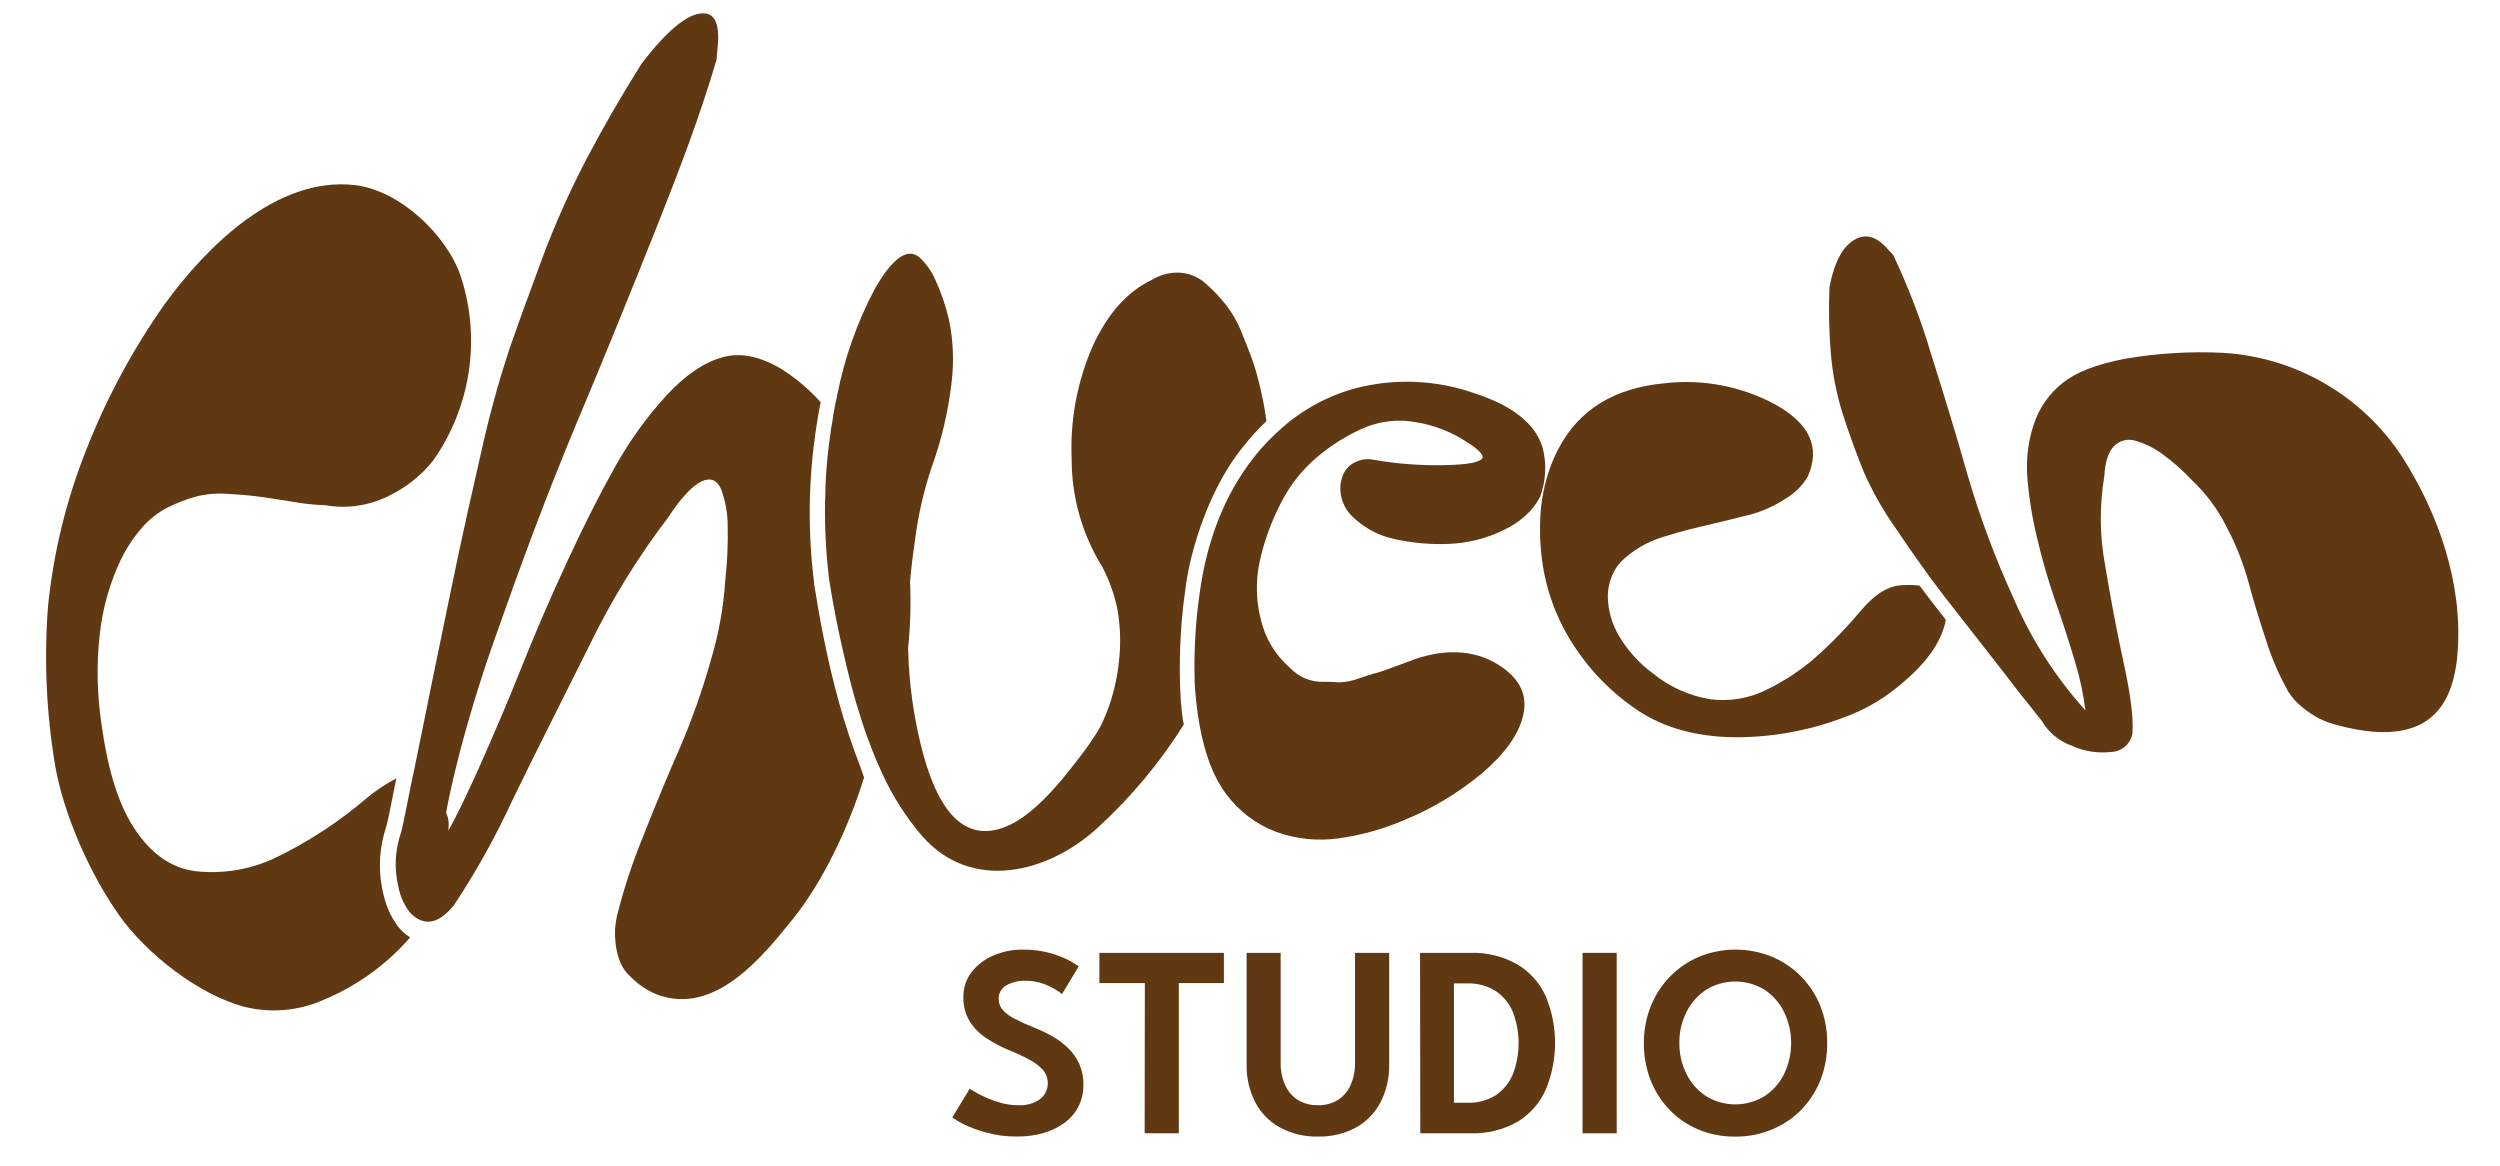
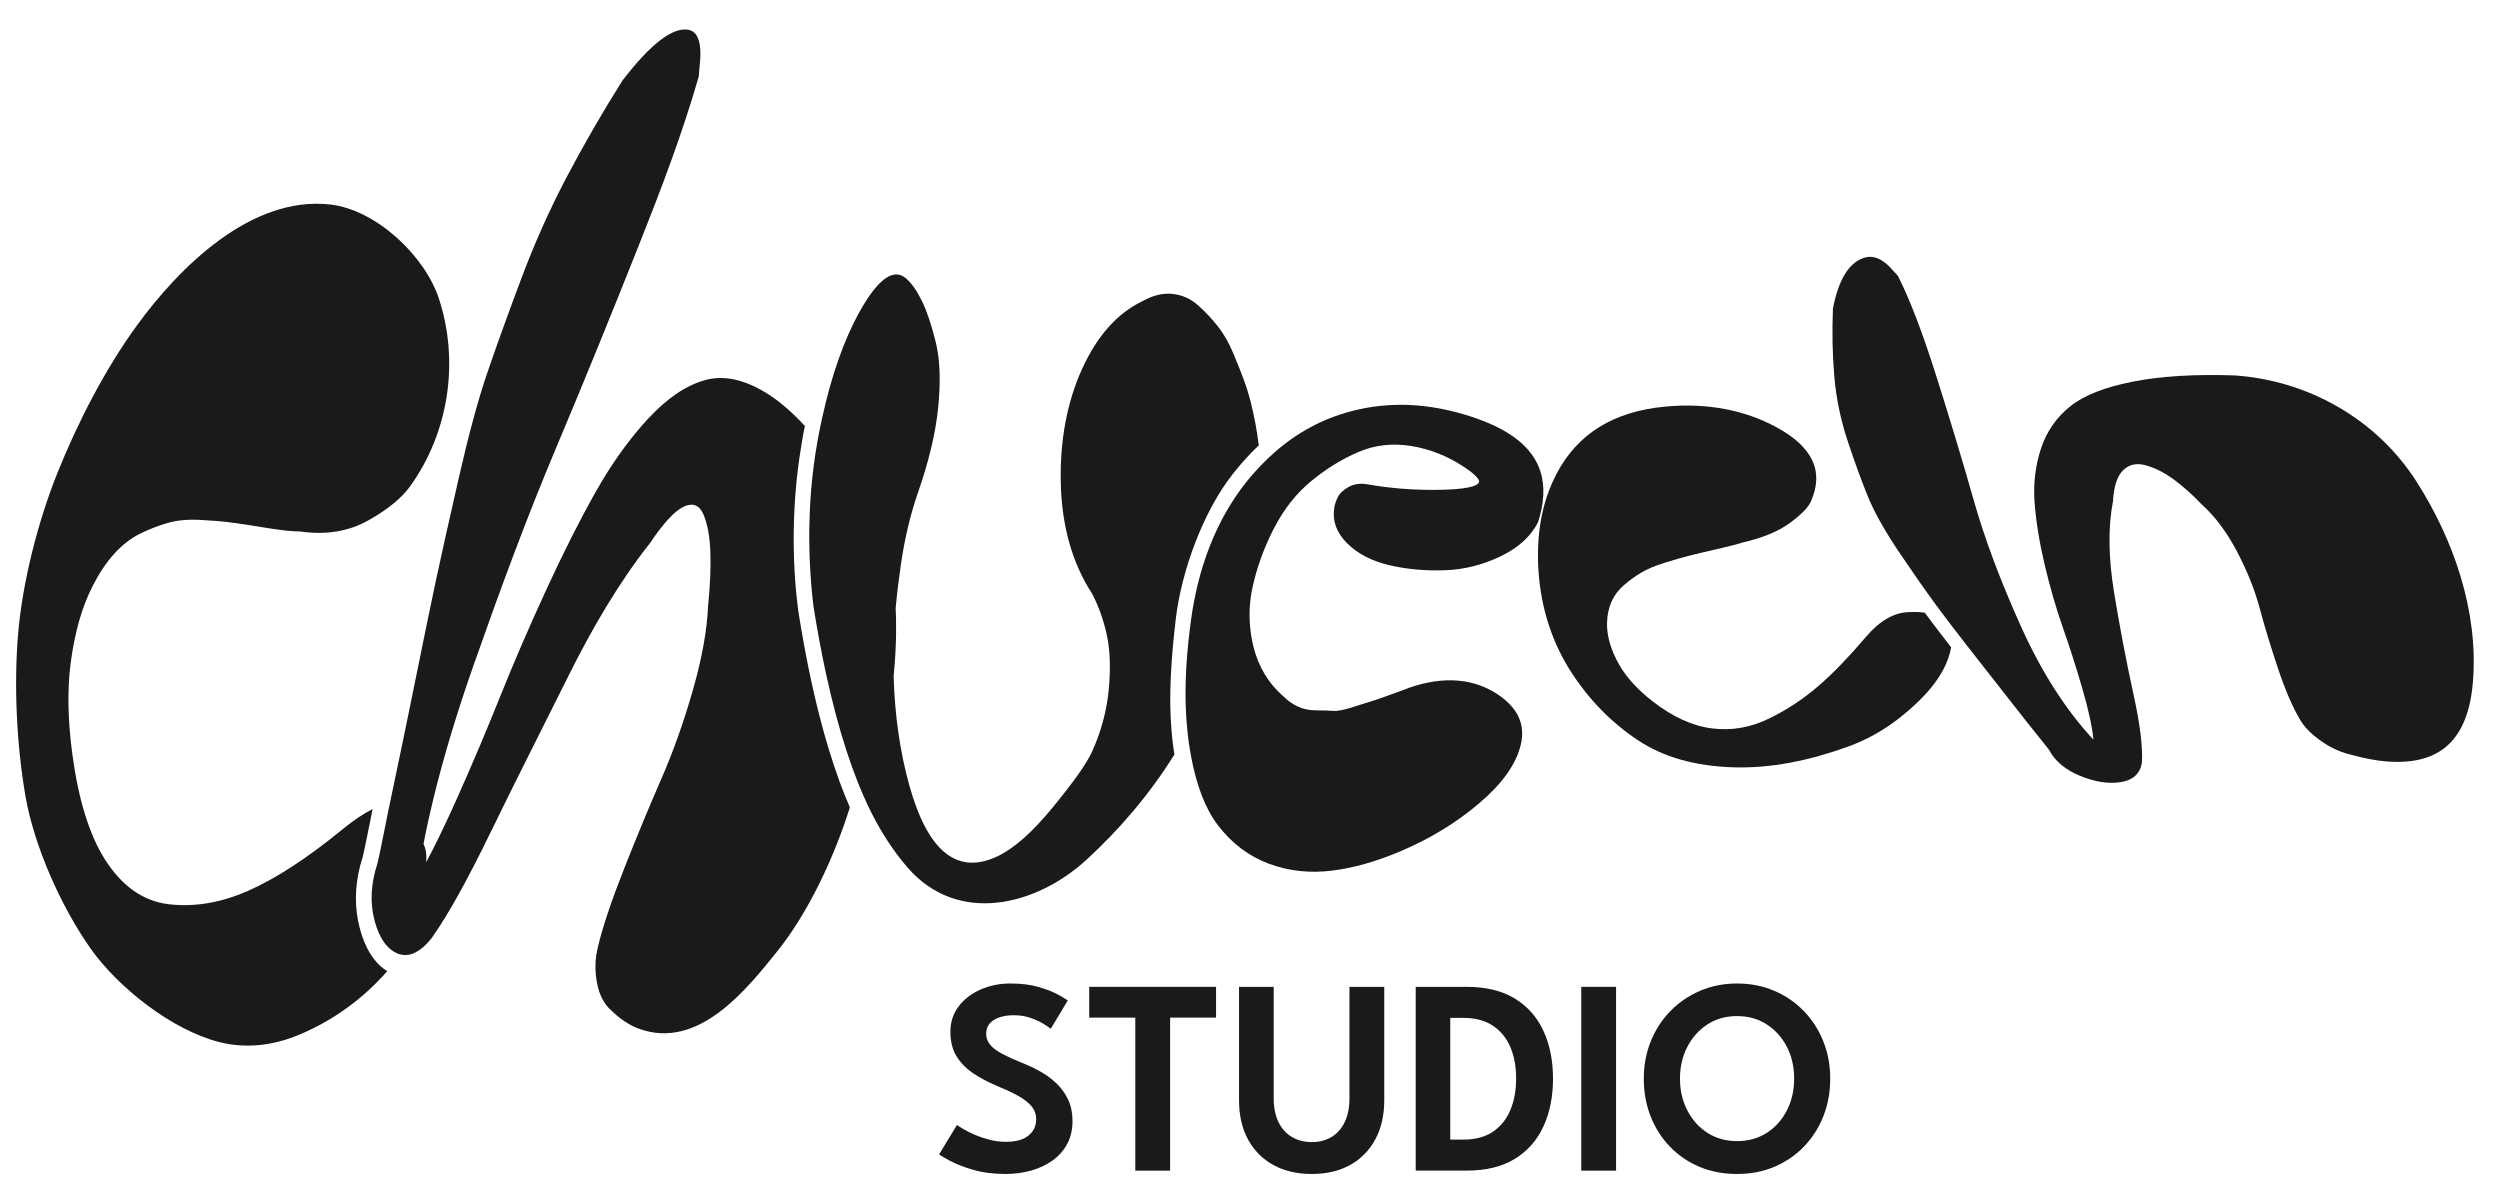
- <svg xmlns="http://www.w3.org/2000/svg" id="Layer_1" data-name="Layer 1" viewBox="0 0 384.92 179.38">
+ <svg xmlns="http://www.w3.org/2000/svg" viewBox="0 0 431.735 206.349">
  <defs>
-     <style>.cls-1{fill:#603913;}</style>
+     <style>
+       .cls-1{fill:#1a1a1a}
+     </style>
  </defs>
-   <path class="cls-1" d="M59.05,137.75a18.55,18.55,0,0,1,.1-9.41c.12-.45.25-.89.39-1.34s.38-1.63,1.48-7.15a24.65,24.65,0,0,0-4.52,3,65.28,65.28,0,0,1-14.24,9.29,22.77,22.77,0,0,1-12.1,2c-3.87-.46-7-2.79-9.54-6.68s-4.08-9.33-5-16a52.93,52.93,0,0,1-.27-13.7,35.76,35.76,0,0,1,3.27-11.62,22.44,22.44,0,0,1,3.28-4.94,13.06,13.06,0,0,1,3.95-3.08,25.11,25.11,0,0,1,4.19-1.63,15.18,15.18,0,0,1,4.85-.46c1.85.1,3.45.23,4.78.41s3.08.44,5.24.79a34.92,34.92,0,0,0,5.16.56,15.79,15.79,0,0,0,10.22-1.66,19.47,19.47,0,0,0,6.38-5.19A32,32,0,0,0,71,42.71C68.91,36.26,61.58,29.3,54.64,28.5c-12-1.38-22.83,9.46-29.25,18.28a106.11,106.11,0,0,0-12,22.2,89.55,89.55,0,0,0-6,24.41,101.2,101.2,0,0,0,1.11,24.53c1.33,7.64,5.45,16.79,9.84,23,4.17,5.9,12.29,12.32,19.47,14.14a18.83,18.83,0,0,0,12-1.11,36.11,36.11,0,0,0,13.34-9.62,7.08,7.08,0,0,1-2-1.85A13,13,0,0,1,59.05,137.75Z" />
-   <path class="cls-1" d="M131.56,115.64c-.57-1.55-1.11-3.19-1.63-4.9-.46-1.52-.91-3.1-1.33-4.75q-1.86-7.2-3.24-16l0-.14a86.35,86.35,0,0,1,.4-24.56c.11-.66.2-1.34.33-2,.08-.46.18-.9.27-1.36a29.36,29.36,0,0,0-5.67-4.88c-3.4-2.13-6.53-2.84-9.39-2.06s-5.74,2.72-8.62,5.82a58.36,58.36,0,0,0-8,11.1q-3.61,6.44-7.48,14.83c-2.57,5.58-4.88,10.92-6.9,16s-4.2,10.19-6.51,15.38c-.45,1-.89,2-1.32,2.88-.5,1.09-1,2.12-1.45,3.08-.69,1.4-1.34,2.68-2,3.82a6.4,6.4,0,0,0,0-1.77,4.7,4.7,0,0,0-.34-1c.23-1.21.48-2.44.76-3.7.24-1.08.49-2.17.77-3.3,1.48-6,3.46-12.69,6-19.88,3.9-11.1,8-22.2,12.56-33.07,4.3-10.21,8.47-20.5,12.56-30.78,3.29-8.28,6.48-16.65,9-25.22,0-.54.09-1,.12-1.45.42-3.51-.18-5.38-1.72-5.64-2.32-.39-5.64,2.08-9.94,7.7-3.07,4.87-5.88,9.76-8.44,14.6a134.93,134.93,0,0,0-6.87,15.4c-2,5.4-3.74,10.14-5.12,14.18A160.23,160.23,0,0,0,74.07,69.7Q71.86,79.36,70.66,85T67.08,102.3c-.5,2.47-1,4.72-1.39,6.81q-1.23,6-2,9.82c-.08.35-.16.71-.23,1-.17.86-.32,1.64-.47,2.37-.7,3.53-1.11,5.47-1.21,5.79a14.85,14.85,0,0,0-.43,8.51A9.43,9.43,0,0,0,63,140.35a4.52,4.52,0,0,0,1.75,1.33,3,3,0,0,0,.48.15c1.48.35,3-.44,4.62-2.4l.19-.28a119.72,119.72,0,0,0,8.79-15.81c3.85-7.94,7.89-15.86,11.8-23.72a116,116,0,0,1,12.28-20c2-3.06,3.76-4.89,5.13-5.51s2.36-.21,3,1.23a16.64,16.64,0,0,1,1,5.66,61.4,61.4,0,0,1-.36,8.2,55,55,0,0,1-2.31,12.71,107.33,107.33,0,0,1-4.75,13.37q-2.69,6.1-5.59,13.48A89.4,89.4,0,0,0,95,141a12,12,0,0,0-.25,4,10.5,10.5,0,0,0,.81,3.29,6.11,6.11,0,0,0,1.61,2.18,11.92,11.92,0,0,0,4,2.66c9,3.35,16.38-6.05,20.87-11.59,4.74-5.86,8.68-14.32,11-21.84C132.59,118.35,132.07,117,131.56,115.64Z" />
-   <path class="cls-1" d="M193.69,58.3a34.39,34.39,0,0,0-1.05-3.39c-.41-1.09-.93-2.41-1.58-4a17.24,17.24,0,0,0-2.32-4,25.53,25.53,0,0,0-3-3.17A6.67,6.67,0,0,0,181.94,42a7.52,7.52,0,0,0-4.58,1.08q-5.72,2.74-9.14,10.26A39.16,39.16,0,0,0,165,70.64a31.39,31.39,0,0,0,4.73,16.66A24.94,24.94,0,0,1,172,93.57a27.4,27.4,0,0,1,.29,8.17,29.51,29.51,0,0,1-2.52,9.42c-.84,1.86-2.86,4.68-6,8.55-3,3.6-5.73,6.08-8.25,7.28-6,2.84-10.49-.55-13.32-10.67a68.69,68.69,0,0,1-2.38-16.55,70.25,70.25,0,0,0,.3-10.25c.19-2.19.47-4.42.8-6.65A58.74,58.74,0,0,1,143.42,72a57,57,0,0,0,3.06-12.85,29.8,29.8,0,0,0-.36-9.88A31.54,31.54,0,0,0,144,43.06a10.37,10.37,0,0,0-2.46-3.46c-1.82-1.5-4.16.11-6.91,5a59.37,59.37,0,0,0-5.72,16.21c-.22,1-.43,2.06-.63,3.13l0,.19c-.22,1.17-.39,2.35-.55,3.55q-.49,3.59-.64,7.31c0,.77,0,1.55-.06,2.33a88.26,88.26,0,0,0,.62,11.84q.88,5.55,2,10.43c.46,2.08.94,4.08,1.44,6s1.06,3.75,1.62,5.49,1.1,3.19,1.68,4.66c.45,1.15.93,2.24,1.41,3.28a41,41,0,0,0,6.09,9.6c7.6,8.81,19.47,5.84,27.08-1.14a76.89,76.89,0,0,0,13.29-15.91l-.15-.87c-.12-.88-.22-1.8-.3-2.73a85,85,0,0,1,.65-16.9c.85-7.21,4.14-16.32,8.78-22.09.54-.68,1.1-1.34,1.67-2s1.37-1.47,2.08-2.14A52.26,52.26,0,0,0,193.69,58.3Z" />
-   <path class="cls-1" d="M237.52,68.94c-1.14-3.74-4.65-6.49-10.5-8.39a31.42,31.42,0,0,0-18.23-.79,28.13,28.13,0,0,0-11.47,6.18c-.72.63-1.43,1.3-2.11,2S193.7,69.59,193,70.5l0,0c-4.44,5.63-7.18,12.72-8.28,20.75a78.88,78.88,0,0,0-.8,12.75c0,1.46.13,2.87.28,4.23q.09.87.21,1.71c.09.62.19,1.21.3,1.8.83,4.52,2.18,8,4.06,10.49a17,17,0,0,0,7.74,5.86,20.14,20.14,0,0,0,9.51,1A38.71,38.71,0,0,0,216,126.35,45.93,45.93,0,0,0,228.25,119c3.49-3,5.57-5.88,6.27-8.87s-.43-5.46-3.33-7.46c-3.61-2.48-8.18-3-13.56-1.11-.12.07-1,.4-2.67,1s-2.7,1-3.1,1.07-1.29.39-2.67.83a8.82,8.82,0,0,1-3,.6,24.73,24.73,0,0,0-2.51-.08,6.63,6.63,0,0,1-2.83-.57,7.56,7.56,0,0,1-2.28-1.62,14.09,14.09,0,0,1-4.44-7.39,19,19,0,0,1-.5-2.79,19.5,19.5,0,0,1,.32-6.14,36.26,36.26,0,0,1,3.18-8.85l.09-.17a22.32,22.32,0,0,1,5.58-7.08A29.26,29.26,0,0,1,210,65.88,14.09,14.09,0,0,1,218,65a20,20,0,0,1,8,3.16c1.59,1,2.36,1.83,2.29,2.29q-.41,1.08-6,1.17a56.86,56.86,0,0,1-10.82-.83,4.25,4.25,0,0,0-2.83.38,3.68,3.68,0,0,0-1.65,1.52,5.7,5.7,0,0,0-.56,1.64,6,6,0,0,0,2,5.39A13.16,13.16,0,0,0,214.72,83a32.2,32.2,0,0,0,8.4.74,21,21,0,0,0,8.38-2.12,14.08,14.08,0,0,0,3.36-2.21,10.24,10.24,0,0,0,2.27-2.93A12.7,12.7,0,0,0,237.52,68.94Z" />
-   <path class="cls-1" d="M295.56,90.17a12.64,12.64,0,0,0-2.43-.08c-2.2,0-4.38,1.29-6.48,3.77a69,69,0,0,1-7.11,7.35,34.22,34.22,0,0,1-7.57,5,15,15,0,0,1-8.57,1.46,18.63,18.63,0,0,1-8.92-4,19.57,19.57,0,0,1-5.11-5.6,12.3,12.3,0,0,1-1.82-6.24,8.11,8.11,0,0,1,.67-3.23A7,7,0,0,1,250.09,86a17.89,17.89,0,0,1,2.59-1.87,16.14,16.14,0,0,1,3.49-1.49c1.41-.45,2.66-.8,3.71-1.07s2.44-.6,4.17-1,3.06-.74,4-1a19.26,19.26,0,0,0,7.09-2.93,9.71,9.71,0,0,0,3.18-3.23c2.05-4.58.28-8.26-5.16-11.23A29,29,0,0,0,256.35,59c-7.74.73-13.24,4-16.45,10.19a23.32,23.32,0,0,0-1.07,2.37,26.54,26.54,0,0,0-1.69,8.56,34.31,34.31,0,0,0,.17,5.13,31.47,31.47,0,0,0,4.83,13.87,34.86,34.86,0,0,0,10,10.24c4,2.67,8.82,4,14.49,4.15A46.83,46.83,0,0,0,284,110.42a27.66,27.66,0,0,0,7.77-4.33c4.52-3.56,7.14-7,7.81-10.61a.17.17,0,0,0,0-.07C297.84,93.22,296.53,91.49,295.56,90.17Z" />
-   <path class="cls-1" d="M369.85,70.33a35.48,35.48,0,0,0-27.47-16,68.84,68.84,0,0,0-15.37.94c-4.18.83-7.33,2-9.43,3.7a13.4,13.4,0,0,0-4.44,6.36,20.86,20.86,0,0,0-1,8.14,59.53,59.53,0,0,0,1.52,9.41,94.39,94.39,0,0,0,2.79,9.64q1.57,4.48,3,9.25a44.75,44.75,0,0,1,1.64,7.61,63.09,63.09,0,0,1-11-17.12,140,140,0,0,1-7.16-19.18c-1.65-5.82-3.52-12-5.61-18.59a105.37,105.37,0,0,0-5.82-15.21c-.24-.28-.47-.52-.67-.73-1.53-1.82-3-2.47-4.51-2-2.23.76-3.79,3.26-4.64,7.65a81.92,81.92,0,0,0,.21,10.22,42.9,42.9,0,0,0,2,9.83c1.08,3.26,2.11,6.06,3.07,8.4a49.62,49.62,0,0,0,4.84,8.58c2.2,3.26,4,5.81,5.38,7.69l.12.17c1.06,1.43,2.59,3.45,4.61,6,.65.84,1.35,1.73,2.11,2.69,3.09,3.92,5.43,7,7,9,2,2.55,3.2,4,3.32,4.17a8.73,8.73,0,0,0,4.68,3.88,11.37,11.37,0,0,0,6.09.94,3.41,3.41,0,0,0,3.22-2.88c.17-2.33-.28-5.9-1.32-10.67s-2-9.81-2.88-15.13A39.3,39.3,0,0,1,324,73.32q.18-3.33,1.51-4.65a3.25,3.25,0,0,1,3.37-.78A12.83,12.83,0,0,1,333.06,70a31.66,31.66,0,0,1,4.42,3.93,25.22,25.22,0,0,1,5.27,7.06,41.77,41.77,0,0,1,3.42,8.55c.73,2.74,1.64,5.72,2.72,9a41.16,41.16,0,0,0,3.42,7.93,9.24,9.24,0,0,0,2.11,2.37,14.84,14.84,0,0,0,2.72,1.82,13,13,0,0,0,2.83,1,29.32,29.32,0,0,0,5.42,1c7.92.6,12.32-3.13,13-12.19C379.22,89.87,375.45,79.09,369.85,70.33Z" />
-   <path class="cls-1" d="M157.39,146.21a15,15,0,0,1,4.37.56,14,14,0,0,1,3,1.19,12.8,12.8,0,0,1,1.33.82l-2.57,4.27a9.66,9.66,0,0,0-1.14-.77,9.88,9.88,0,0,0-1.95-.88,7.55,7.55,0,0,0-2.46-.39,5.68,5.68,0,0,0-3.06.72,2.33,2.33,0,0,0-1.15,2.1,2.55,2.55,0,0,0,.61,1.65,6.12,6.12,0,0,0,1.8,1.35,30.24,30.24,0,0,0,2.92,1.33,21.88,21.88,0,0,1,2.89,1.37,11.93,11.93,0,0,1,2.46,1.83,8.14,8.14,0,0,1,1.73,2.44,7.58,7.58,0,0,1,.64,3.18,7.22,7.22,0,0,1-.81,3.49,7.41,7.41,0,0,1-2.23,2.5,10.45,10.45,0,0,1-3.25,1.52,14.72,14.72,0,0,1-3.85.5,17.31,17.31,0,0,1-4.92-.64A18.44,18.44,0,0,1,148.2,173a10.62,10.62,0,0,1-1.58-.95l2.69-4.43c.17.12.49.33,1,.61a16.38,16.38,0,0,0,1.73.86,15.73,15.73,0,0,0,2.23.76,9.72,9.72,0,0,0,2.47.31,5.27,5.27,0,0,0,3.43-.95,3.14,3.14,0,0,0,.42-4.46,7.21,7.21,0,0,0-2.07-1.58,32.73,32.73,0,0,0-3.19-1.49,20.79,20.79,0,0,1-3.44-1.82,8.56,8.56,0,0,1-2.56-2.56,6.93,6.93,0,0,1-1-3.76,6.13,6.13,0,0,1,1.25-3.85,8.29,8.29,0,0,1,3.32-2.55A11.15,11.15,0,0,1,157.39,146.21Z" />
-   <path class="cls-1" d="M176.27,151.36h-7v-4.65h19.17v4.65h-6.94v23.13h-5.26Z" />
-   <path class="cls-1" d="M208.63,146.71h5.26v17.13a12.31,12.31,0,0,1-1.36,5.93,9.51,9.51,0,0,1-3.81,3.86,11.68,11.68,0,0,1-5.78,1.36,11.8,11.8,0,0,1-5.81-1.36,9.37,9.37,0,0,1-3.83-3.86,12.19,12.19,0,0,1-1.36-5.93V146.71h5.24v16.86a8,8,0,0,0,.73,3.58,5.2,5.2,0,0,0,2,2.26,5.82,5.82,0,0,0,3,.76,5.66,5.66,0,0,0,3-.76,5.2,5.2,0,0,0,2-2.26,8.1,8.1,0,0,0,.72-3.58Z" />
-   <path class="cls-1" d="M218.64,146.71h7.66a13.84,13.84,0,0,1,7.33,1.78A11,11,0,0,1,238,153.4a18.77,18.77,0,0,1,0,14.37,11,11,0,0,1-4.33,4.93,13.75,13.75,0,0,1-7.33,1.79h-7.66Zm5.22,4.7v18.38h2a7.82,7.82,0,0,0,4.47-1.18,7.32,7.32,0,0,0,2.63-3.28,13.46,13.46,0,0,0,0-9.44,7.24,7.24,0,0,0-2.64-3.29,7.94,7.94,0,0,0-4.49-1.19Z" />
-   <path class="cls-1" d="M243.66,146.71h5.26v27.78h-5.26Z" />
-   <path class="cls-1" d="M253.1,160.58a14.87,14.87,0,0,1,1.07-5.65,13.74,13.74,0,0,1,7.46-7.63,14.85,14.85,0,0,1,11.17,0,13.71,13.71,0,0,1,4.47,3,13.92,13.92,0,0,1,3,4.58,15.06,15.06,0,0,1,1.06,5.65,15.32,15.32,0,0,1-1,5.67,13.83,13.83,0,0,1-2.92,4.59,13.44,13.44,0,0,1-4.46,3.06A14.28,14.28,0,0,1,267.2,175a14.46,14.46,0,0,1-5.71-1.09,13.24,13.24,0,0,1-4.46-3.06,13.81,13.81,0,0,1-2.91-4.59A15.52,15.52,0,0,1,253.1,160.58Zm5.47,0a10.29,10.29,0,0,0,1.11,4.8,8.61,8.61,0,0,0,3,3.39,8.61,8.61,0,0,0,9,0,8.53,8.53,0,0,0,3-3.39,11,11,0,0,0,0-9.59,8.77,8.77,0,0,0-3-3.4,8.61,8.61,0,0,0-9,0,8.84,8.84,0,0,0-3,3.4A10.25,10.25,0,0,0,258.57,160.58Z" />
+   <g id="Layer_1" data-name="Layer 1">
+     <g>
+       <g>
+         <path d="M62.099 160.173 C61.209 156.724 61.255 153.123 62.219 149.419 C62.351 148.912 62.498 148.404 62.664 147.893 C62.754 147.538 63.097 146.026 64.356 139.718 C62.795 140.496 61.057 141.653 59.183 143.19 C53.146 148.139 47.705 151.689 42.908 153.813 C38.108 155.939 33.491 156.678 29.078 156.147 C24.661 155.614 21.021 152.951 18.179 148.508 C15.339 144.068 13.515 137.848 12.498 130.274 C11.741 124.639 11.581 119.412 12.192 114.611 C12.867 109.301 14.138 104.887 15.934 101.328 C17.039 99.137 18.284 97.233 19.68 95.681 C21.074 94.131 22.581 92.95 24.194 92.163 C25.806 91.376 27.404 90.749 28.981 90.302 C30.557 89.856 32.409 89.675 34.526 89.781 C36.639 89.887 38.468 90.041 39.992 90.242 C41.514 90.442 43.51 90.745 45.976 91.155 C48.438 91.563 50.408 91.777 51.876 91.789 C56.238 92.415 60.137 91.802 63.556 89.894 C66.972 87.989 69.396 85.976 70.838 83.966 C77.57 74.581 79.327 62.321 75.794 51.563 C73.374 44.193 64.993 36.234 57.06 35.321 C43.407 33.75 30.972 46.13 23.631 56.215 C18.137 63.763 13.375 73.055 9.953 81.582 C6.575 90.002 3.893 100.399 3.126 109.479 C2.373 118.396 2.882 128.738 4.404 137.517 C5.918 146.249 10.627 156.703 15.643 163.806 C20.408 170.553 29.688 177.892 37.897 179.969 C42.066 181.025 46.752 180.747 51.636 178.702 C57.592 176.209 62.714 172.463 66.879 167.711 C66.128 167.26 65.327 166.587 64.568 165.597 C63.614 164.354 62.729 162.614 62.099 160.173 Z" class="cls-1" />
+         <path d="M144.966 134.913 C144.317 133.141 143.697 131.267 143.101 129.307 C142.574 127.572 142.068 125.765 141.583 123.884 C140.169 118.4 138.93 112.314 137.879 105.619 C137.87 105.553 137.866 105.52 137.857 105.454 C136.655 96.465 136.84 86.291 138.315 77.39 C138.44 76.634 138.55 75.864 138.69 75.111 C138.787 74.586 138.897 74.083 138.999 73.567 C136.812 71.205 134.653 69.321 132.517 67.982 C128.633 65.548 125.062 64.737 121.789 65.636 C118.513 66.535 115.234 68.743 111.943 72.286 C108.652 75.83 105.623 80.064 102.859 84.967 C100.094 89.871 97.245 95.525 94.306 101.912 C91.367 108.298 88.734 114.393 86.418 120.174 C84.102 125.957 81.624 131.825 78.981 137.75 C78.464 138.907 77.966 139.997 77.477 141.051 C76.901 142.294 76.345 143.466 75.809 144.565 C75.025 146.171 74.282 147.634 73.584 148.934 C73.656 148.186 73.64 147.508 73.526 146.911 C73.448 146.506 73.317 146.116 73.139 145.741 C73.401 144.364 73.691 142.957 74.009 141.519 C74.282 140.284 74.573 139.029 74.888 137.749 C76.584 130.837 78.844 123.245 81.734 115.019 C86.188 102.337 90.844 89.65 96.084 77.228 C101.006 65.563 105.773 53.806 110.446 42.048 C114.202 32.596 117.851 23.026 120.666 13.232 C120.732 12.612 120.777 12.056 120.805 11.576 C121.29 7.563 120.605 5.43 118.838 5.132 C116.195 4.688 112.398 7.505 107.478 13.934 C103.974 19.496 100.759 25.081 97.842 30.618 C94.924 36.156 92.303 42.036 89.986 48.214 C87.671 54.39 85.716 59.8 84.139 64.42 C82.561 69.044 80.936 75.044 79.26 82.403 C77.583 89.765 76.281 95.575 75.366 99.839 C74.451 104.106 73.093 110.726 71.282 119.662 C70.709 122.485 70.182 125.061 69.691 127.442 C68.757 131.98 67.973 135.721 67.342 138.668 C67.257 139.07 67.165 139.482 67.089 139.852 C66.886 140.835 66.717 141.73 66.551 142.564 C65.746 146.604 65.278 148.822 65.162 149.179 C64.041 152.608 63.873 155.838 64.668 158.905 C65.139 160.722 65.803 162.13 66.649 163.145 C67.23 163.841 67.894 164.356 68.65 164.669 C68.832 164.744 69.015 164.791 69.199 164.835 C70.891 165.24 72.654 164.338 74.481 162.092 C74.55 161.996 74.626 161.88 74.696 161.78 C77.319 158.069 80.68 152.066 84.738 143.706 C89.143 134.631 93.761 125.582 98.23 116.603 C102.1 108.829 106.808 100.655 112.259 93.783 C114.601 90.28 116.554 88.186 118.12 87.476 C119.685 86.766 120.815 87.244 121.503 88.891 C122.191 90.538 122.584 92.696 122.677 95.354 C122.769 98.014 122.636 101.138 122.275 104.729 C122.095 108.899 121.219 113.727 119.634 119.253 C118.048 124.783 116.234 129.88 114.197 134.531 C112.159 139.186 110.03 144.322 107.81 149.942 C105.589 155.563 104.018 160.212 103.183 163.838 C102.834 165.353 102.746 166.868 102.896 168.346 C103.047 169.825 103.356 171.082 103.823 172.104 C104.289 173.127 104.902 173.962 105.666 174.598 C107.145 176.019 108.694 177.044 110.289 177.635 C120.625 181.467 129.017 170.73 134.14 164.399 C139.56 157.7 144.07 148.028 146.767 139.437 C146.146 138.004 145.545 136.497 144.966 134.913 Z" class="cls-1" />
+         <path d="M215.975 69.374 C215.634 68.038 215.226 66.742 214.767 65.499 C214.309 64.258 213.708 62.751 212.964 60.972 C212.222 59.195 211.338 57.653 210.314 56.354 C209.29 55.054 208.15 53.846 206.899 52.729 C205.649 51.613 204.197 50.948 202.547 50.759 C200.895 50.571 199.151 50.972 197.314 51.999 C192.953 54.087 189.472 57.99 186.863 63.727 C184.252 69.469 183.017 76.147 183.192 83.479 C183.368 90.809 185.157 97.252 188.599 102.519 C189.739 104.72 190.59 107.104 191.147 109.688 C191.705 112.276 191.816 115.373 191.479 119.02 C191.141 122.671 190.192 126.264 188.599 129.788 C187.637 131.916 185.332 135.134 181.696 139.558 C178.309 143.679 175.151 146.506 172.267 147.876 C165.434 151.124 160.285 147.25 157.05 135.688 C155.409 129.821 154.516 123.467 154.323 116.774 C154.735 112.654 154.845 108.758 154.675 105.054 C154.89 102.557 155.212 100.011 155.583 97.462 C156.181 93.349 157.118 89.13 158.525 85.079 C160.342 79.844 161.56 74.952 162.017 70.391 C162.475 65.831 162.334 62.085 161.603 59.105 C160.874 56.128 160.072 53.74 159.2 51.961 C158.33 50.183 157.389 48.839 156.383 48.009 C154.301 46.292 151.635 48.135 148.484 53.766 C145.757 58.64 143.579 64.839 141.953 72.296 C141.699 73.458 141.457 74.645 141.23 75.868 C141.217 75.939 141.208 76.012 141.195 76.084 C140.951 77.422 140.745 78.776 140.562 80.14 C140.195 82.878 139.956 85.667 139.838 88.499 C139.802 89.382 139.777 90.27 139.764 91.161 C139.704 95.581 139.93 100.097 140.477 104.691 C141.15 108.923 141.893 112.893 142.706 116.61 C143.227 118.994 143.776 121.272 144.355 123.443 C144.942 125.644 145.558 127.736 146.205 129.718 C146.816 131.594 147.455 133.368 148.12 135.046 C148.64 136.36 149.18 137.6 149.732 138.794 C151.823 143.307 154.282 146.984 156.689 149.771 C165.377 159.834 178.943 156.44 187.642 148.465 C193.118 143.445 198.441 137.332 202.826 130.28 C202.772 129.948 202.712 129.628 202.663 129.288 C202.518 128.279 202.408 127.233 202.314 126.169 C201.809 120.399 202.237 113.725 203.055 106.851 C204.035 98.61 207.784 88.206 213.095 81.603 C213.715 80.832 214.349 80.073 214.996 79.355 C215.772 78.494 216.566 77.677 217.382 76.911 C217.074 74.391 216.614 71.876 215.975 69.374 Z" class="cls-1" />
+         <path d="M266.059 81.537 C264.756 77.26 260.744 74.125 254.063 71.95 C247.146 69.698 240.221 69.175 233.228 71.047 C228.391 72.343 224.034 74.672 220.119 78.107 C219.294 78.83 218.488 79.6 217.704 80.423 C216.838 81.333 215.986 82.286 215.169 83.32 C215.159 83.332 215.149 83.343 215.139 83.355 C210.067 89.785 206.933 97.898 205.681 107.065 C204.972 112.255 204.634 117.162 204.759 121.643 C204.806 123.31 204.911 124.922 205.079 126.474 C205.151 127.133 205.226 127.788 205.32 128.426 C205.424 129.133 205.54 129.817 205.663 130.485 C206.618 135.654 208.16 139.666 210.302 142.48 C212.721 145.658 215.671 147.879 219.153 149.169 C222.632 150.457 226.261 150.816 230.022 150.355 C233.781 149.894 237.628 148.772 241.52 147.15 C246.792 144.953 251.474 142.113 255.464 138.706 C259.453 135.301 261.838 131.98 262.64 128.567 C263.442 125.154 262.148 122.324 258.83 120.042 C254.705 117.205 249.481 116.641 243.327 118.777 C243.196 118.854 242.18 119.225 240.283 119.91 C238.382 120.596 237.199 121.012 236.742 121.139 C236.281 121.268 235.265 121.581 233.689 122.092 C232.114 122.602 230.968 122.83 230.264 122.766 C229.555 122.702 228.598 122.671 227.401 122.678 C226.2 122.684 225.122 122.47 224.169 122.033 C223.216 121.597 222.342 120.98 221.556 120.182 C219.027 117.974 217.338 115.136 216.481 111.738 C216.213 110.677 216.032 109.613 215.919 108.549 C215.669 106.202 215.788 103.851 216.283 101.53 C217.004 98.16 218.215 94.763 219.911 91.413 C219.945 91.345 219.986 91.284 220.021 91.217 C221.698 87.957 223.819 85.254 226.391 83.123 C229.013 80.95 231.761 79.267 234.63 78.042 C237.499 76.816 240.52 76.512 243.708 77.022 C246.894 77.531 249.99 78.752 252.822 80.631 C254.634 81.834 255.513 82.73 255.431 83.252 C255.129 84.073 252.833 84.517 248.547 84.59 C244.258 84.664 240.111 84.34 236.174 83.641 C234.96 83.426 233.875 83.569 232.949 84.07 C232.02 84.572 231.389 85.155 231.057 85.814 C230.724 86.474 230.508 87.102 230.417 87.689 C230.07 89.945 230.822 92.033 232.662 93.849 C234.502 95.665 236.952 96.918 240.009 97.625 C243.062 98.332 246.267 98.599 249.608 98.476 C252.946 98.353 256.145 97.516 259.187 96.051 C260.686 95.329 261.965 94.487 263.028 93.526 C264.12 92.538 264.983 91.425 265.614 90.178 C266.672 86.834 266.808 83.995 266.059 81.537 Z" class="cls-1" />
+         <path d="M332.388 105.798 C331.572 105.688 330.65 105.657 329.619 105.711 C327.1 105.772 324.614 107.182 322.21 110.013 C319.434 113.282 316.727 116.126 314.089 118.414 C311.449 120.703 308.565 122.61 305.439 124.121 C302.313 125.634 299.037 126.226 295.635 125.79 C292.234 125.355 288.817 123.769 285.448 121.157 C282.922 119.199 280.912 117.053 279.607 114.758 C278.164 112.219 277.48 109.796 277.524 107.627 C277.551 106.295 277.793 105.049 278.286 103.936 C278.778 102.825 279.495 101.862 280.43 101.057 C281.367 100.252 282.354 99.538 283.386 98.918 C284.419 98.298 285.751 97.728 287.373 97.216 C288.993 96.706 290.412 96.3 291.616 95.994 C292.82 95.687 294.41 95.306 296.378 94.859 C298.346 94.413 299.877 94.023 300.975 93.679 C304.415 92.882 307.119 91.764 309.081 90.325 C311.043 88.885 312.252 87.667 312.712 86.64 C315.061 81.397 313.033 77.191 306.818 73.801 C301.389 70.84 294.884 69.531 287.581 70.216 C278.732 71.047 272.449 74.834 268.787 81.863 C268.341 82.719 267.923 83.616 267.558 84.565 C266.409 87.548 265.771 90.84 265.625 94.344 C265.547 96.238 265.607 98.195 265.825 100.209 C266.446 105.949 268.271 111.316 271.337 116.069 C274.407 120.824 278.213 124.719 282.763 127.769 C287.315 130.821 292.844 132.3 299.325 132.51 C305.806 132.719 312.456 131.353 319.125 128.943 C322.3 127.795 325.298 126.136 328.01 123.997 C333.17 119.929 336.164 116 336.935 111.874 C336.94 111.843 336.941 111.815 336.946 111.785 C335.005 109.286 333.503 107.308 332.388 105.798 Z" class="cls-1" />
+         <path d="M417.29 83.125 C410.43 72.408 398.63 65.697 385.9 64.831 C378.968 64.597 373.129 64.961 368.341 65.907 C363.554 66.853 359.963 68.227 357.564 70.135 C355.166 72.044 353.47 74.457 352.488 77.405 C351.505 80.355 351.122 83.448 351.355 86.698 C351.587 89.95 352.164 93.536 353.089 97.462 C354.014 101.387 355.075 105.058 356.274 108.472 C357.474 111.888 358.598 115.412 359.645 119.042 C360.692 122.674 361.322 125.58 361.526 127.745 C356.778 122.62 352.602 116.155 349.004 108.174 C345.406 100.195 342.692 92.897 340.811 86.253 C338.93 79.609 336.79 72.541 334.409 65.014 C332.028 57.487 329.815 51.693 327.755 47.632 C327.477 47.314 327.218 47.035 326.983 46.798 C325.242 44.711 323.519 43.972 321.83 44.546 C319.291 45.41 317.502 48.276 316.536 53.285 C316.374 57.329 316.452 61.235 316.769 64.972 C317.086 68.71 317.858 72.468 319.094 76.196 C320.33 79.922 321.5 83.124 322.598 85.803 C323.697 88.485 325.532 91.768 328.126 95.602 C330.649 99.33 332.703 102.248 334.283 104.4 C334.328 104.461 334.377 104.528 334.421 104.588 C335.626 106.226 337.375 108.532 339.68 111.491 C340.426 112.448 341.229 113.472 342.093 114.568 C345.626 119.052 348.304 122.518 350.106 124.789 C352.425 127.712 353.769 129.323 353.899 129.566 C354.937 131.507 356.719 132.963 359.252 133.998 C361.78 135.032 364.107 135.399 366.215 135.071 C368.321 134.743 369.545 133.664 369.888 131.783 C370.084 129.119 369.575 125.04 368.376 119.587 C367.178 114.134 366.082 108.374 365.087 102.298 C364.092 96.222 364.041 90.991 364.905 86.538 C365.043 84.008 365.618 82.238 366.629 81.231 C367.638 80.225 368.925 79.919 370.487 80.337 C372.048 80.754 373.638 81.537 375.252 82.697 C376.867 83.86 378.548 85.348 380.299 87.184 C382.55 89.212 384.558 91.899 386.323 95.257 C388.089 98.617 389.394 101.895 390.231 105.023 C391.067 108.152 392.104 111.564 393.347 115.292 C394.589 119.022 395.881 122.071 397.247 124.362 C397.821 125.325 398.638 126.229 399.66 127.075 C400.682 127.92 401.719 128.613 402.77 129.146 C403.821 129.678 404.896 130.078 405.999 130.337 C408.245 130.956 410.316 131.358 412.202 131.502 C421.255 132.193 426.279 127.932 427.074 117.576 C428.003 105.46 423.699 93.137 417.29 83.125 Z" class="cls-1" />
+       </g>
+       <g>
+         <path d="M174.491 169.844 C176.399 169.844 178.062 170.057 179.48 170.482 C180.899 170.906 182.029 171.359 182.871 171.84 C183.712 172.321 184.221 172.633 184.397 172.778 L181.464 177.659 C181.208 177.451 180.771 177.158 180.154 176.782 C179.536 176.405 178.795 176.069 177.929 175.772 C177.064 175.475 176.126 175.327 175.116 175.327 C173.657 175.327 172.491 175.603 171.618 176.156 C170.744 176.709 170.307 177.507 170.307 178.549 C170.307 179.254 170.539 179.883 171.004 180.436 C171.469 180.989 172.154 181.507 173.06 181.987 C173.966 182.468 175.076 182.973 176.39 183.502 C177.545 183.951 178.646 184.473 179.697 185.065 C180.746 185.658 181.684 186.356 182.51 187.157 C183.336 187.959 183.993 188.888 184.482 189.946 C184.971 191.004 185.215 192.215 185.215 193.577 C185.215 195.1 184.906 196.431 184.289 197.569 C183.672 198.707 182.823 199.661 181.741 200.43 C180.659 201.199 179.42 201.777 178.026 202.161 C176.631 202.546 175.164 202.738 173.625 202.738 C171.541 202.738 169.67 202.494 168.011 202.005 C166.351 201.516 165.009 200.991 163.983 200.43 C162.957 199.869 162.356 199.509 162.18 199.348 L165.258 194.274 C165.45 194.419 165.815 194.652 166.351 194.972 C166.888 195.293 167.546 195.621 168.323 195.958 C169.101 196.294 169.95 196.583 170.872 196.823 C171.794 197.064 172.736 197.184 173.697 197.184 C175.429 197.184 176.735 196.823 177.617 196.102 C178.499 195.381 178.939 194.443 178.939 193.289 C178.939 192.423 178.659 191.662 178.098 191.004 C177.537 190.347 176.747 189.742 175.729 189.189 C174.711 188.636 173.497 188.071 172.086 187.494 C170.676 186.901 169.365 186.207 168.155 185.414 C166.945 184.62 165.971 183.643 165.234 182.48 C164.496 181.318 164.128 179.888 164.128 178.188 C164.128 176.505 164.604 175.038 165.558 173.788 C166.512 172.537 167.778 171.568 169.357 170.878 C170.936 170.189 172.648 169.844 174.491 169.844 Z" class="cls-1" />
+         <path d="M196.059 175.736 L188.1 175.736 L188.1 170.421 L210.005 170.421 L210.005 175.736 L202.07 175.736 L202.07 202.161 L196.059 202.161 Z" class="cls-1" />
+         <path d="M233.041 170.421 L239.052 170.421 L239.052 189.994 C239.052 192.607 238.536 194.868 237.501 196.775 C236.468 198.683 235.016 200.154 233.149 201.188 C231.281 202.222 229.081 202.738 226.549 202.738 C224 202.738 221.784 202.222 219.9 201.188 C218.016 200.154 216.558 198.683 215.524 196.775 C214.49 194.868 213.973 192.607 213.973 189.994 L213.973 170.421 L219.96 170.421 L219.96 189.682 C219.96 191.285 220.237 192.652 220.79 193.782 C221.343 194.912 222.116 195.769 223.11 196.355 C224.104 196.94 225.25 197.232 226.549 197.232 C227.831 197.232 228.961 196.94 229.939 196.355 C230.916 195.769 231.678 194.912 232.223 193.782 C232.768 192.652 233.041 191.285 233.041 189.682 Z" class="cls-1" />
+         <path d="M244.486 170.421 L253.239 170.421 C256.621 170.421 259.415 171.099 261.619 172.453 C263.823 173.808 265.469 175.68 266.561 178.068 C267.65 180.457 268.196 183.19 268.196 186.268 C268.196 189.361 267.65 192.102 266.561 194.491 C265.469 196.88 263.823 198.755 261.619 200.117 C259.415 201.48 256.621 202.161 253.239 202.161 L244.486 202.161 Z M250.449 175.783 L250.449 196.799 L252.709 196.799 C254.778 196.799 256.481 196.347 257.82 195.441 C259.158 194.535 260.16 193.289 260.825 191.702 C261.491 190.115 261.823 188.32 261.823 186.316 C261.839 184.296 261.519 182.492 260.861 180.905 C260.204 179.319 259.198 178.068 257.843 177.154 C256.488 176.241 254.778 175.783 252.709 175.783 Z" class="cls-1" />
+         <path d="M273.076 170.421 L279.087 170.421 L279.087 202.161 L273.076 202.161 Z" class="cls-1" />
+         <path d="M283.872 186.268 C283.872 183.959 284.276 181.807 285.086 179.811 C285.895 177.815 287.029 176.072 288.489 174.582 C289.947 173.09 291.659 171.929 293.622 171.095 C295.586 170.261 297.705 169.844 299.982 169.844 C302.29 169.844 304.422 170.261 306.378 171.095 C308.334 171.929 310.037 173.09 311.488 174.582 C312.939 176.072 314.065 177.815 314.866 179.811 C315.667 181.807 316.069 183.959 316.069 186.268 C316.069 188.592 315.676 190.752 314.89 192.748 C314.105 194.744 312.991 196.491 311.548 197.99 C310.105 199.489 308.406 200.655 306.451 201.488 C304.494 202.322 302.338 202.738 299.982 202.738 C297.594 202.738 295.418 202.322 293.454 201.488 C291.49 200.655 289.79 199.489 288.356 197.99 C286.921 196.491 285.815 194.744 285.038 192.748 C284.26 190.752 283.872 188.592 283.872 186.268 Z M290.124 186.268 C290.124 188.287 290.545 190.115 291.386 191.75 C292.228 193.385 293.385 194.679 294.861 195.633 C296.335 196.587 298.043 197.064 299.982 197.064 C301.922 197.064 303.633 196.587 305.116 195.633 C306.598 194.679 307.757 193.385 308.59 191.75 C309.424 190.115 309.84 188.287 309.84 186.268 C309.84 184.248 309.424 182.425 308.59 180.797 C307.757 179.17 306.598 177.876 305.116 176.914 C303.633 175.952 301.922 175.471 299.982 175.471 C298.043 175.471 296.335 175.952 294.861 176.914 C293.385 177.876 292.228 179.17 291.386 180.797 C290.545 182.425 290.124 184.248 290.124 186.268 Z" class="cls-1" />
+       </g>
+     </g>
+   </g>
</svg>
